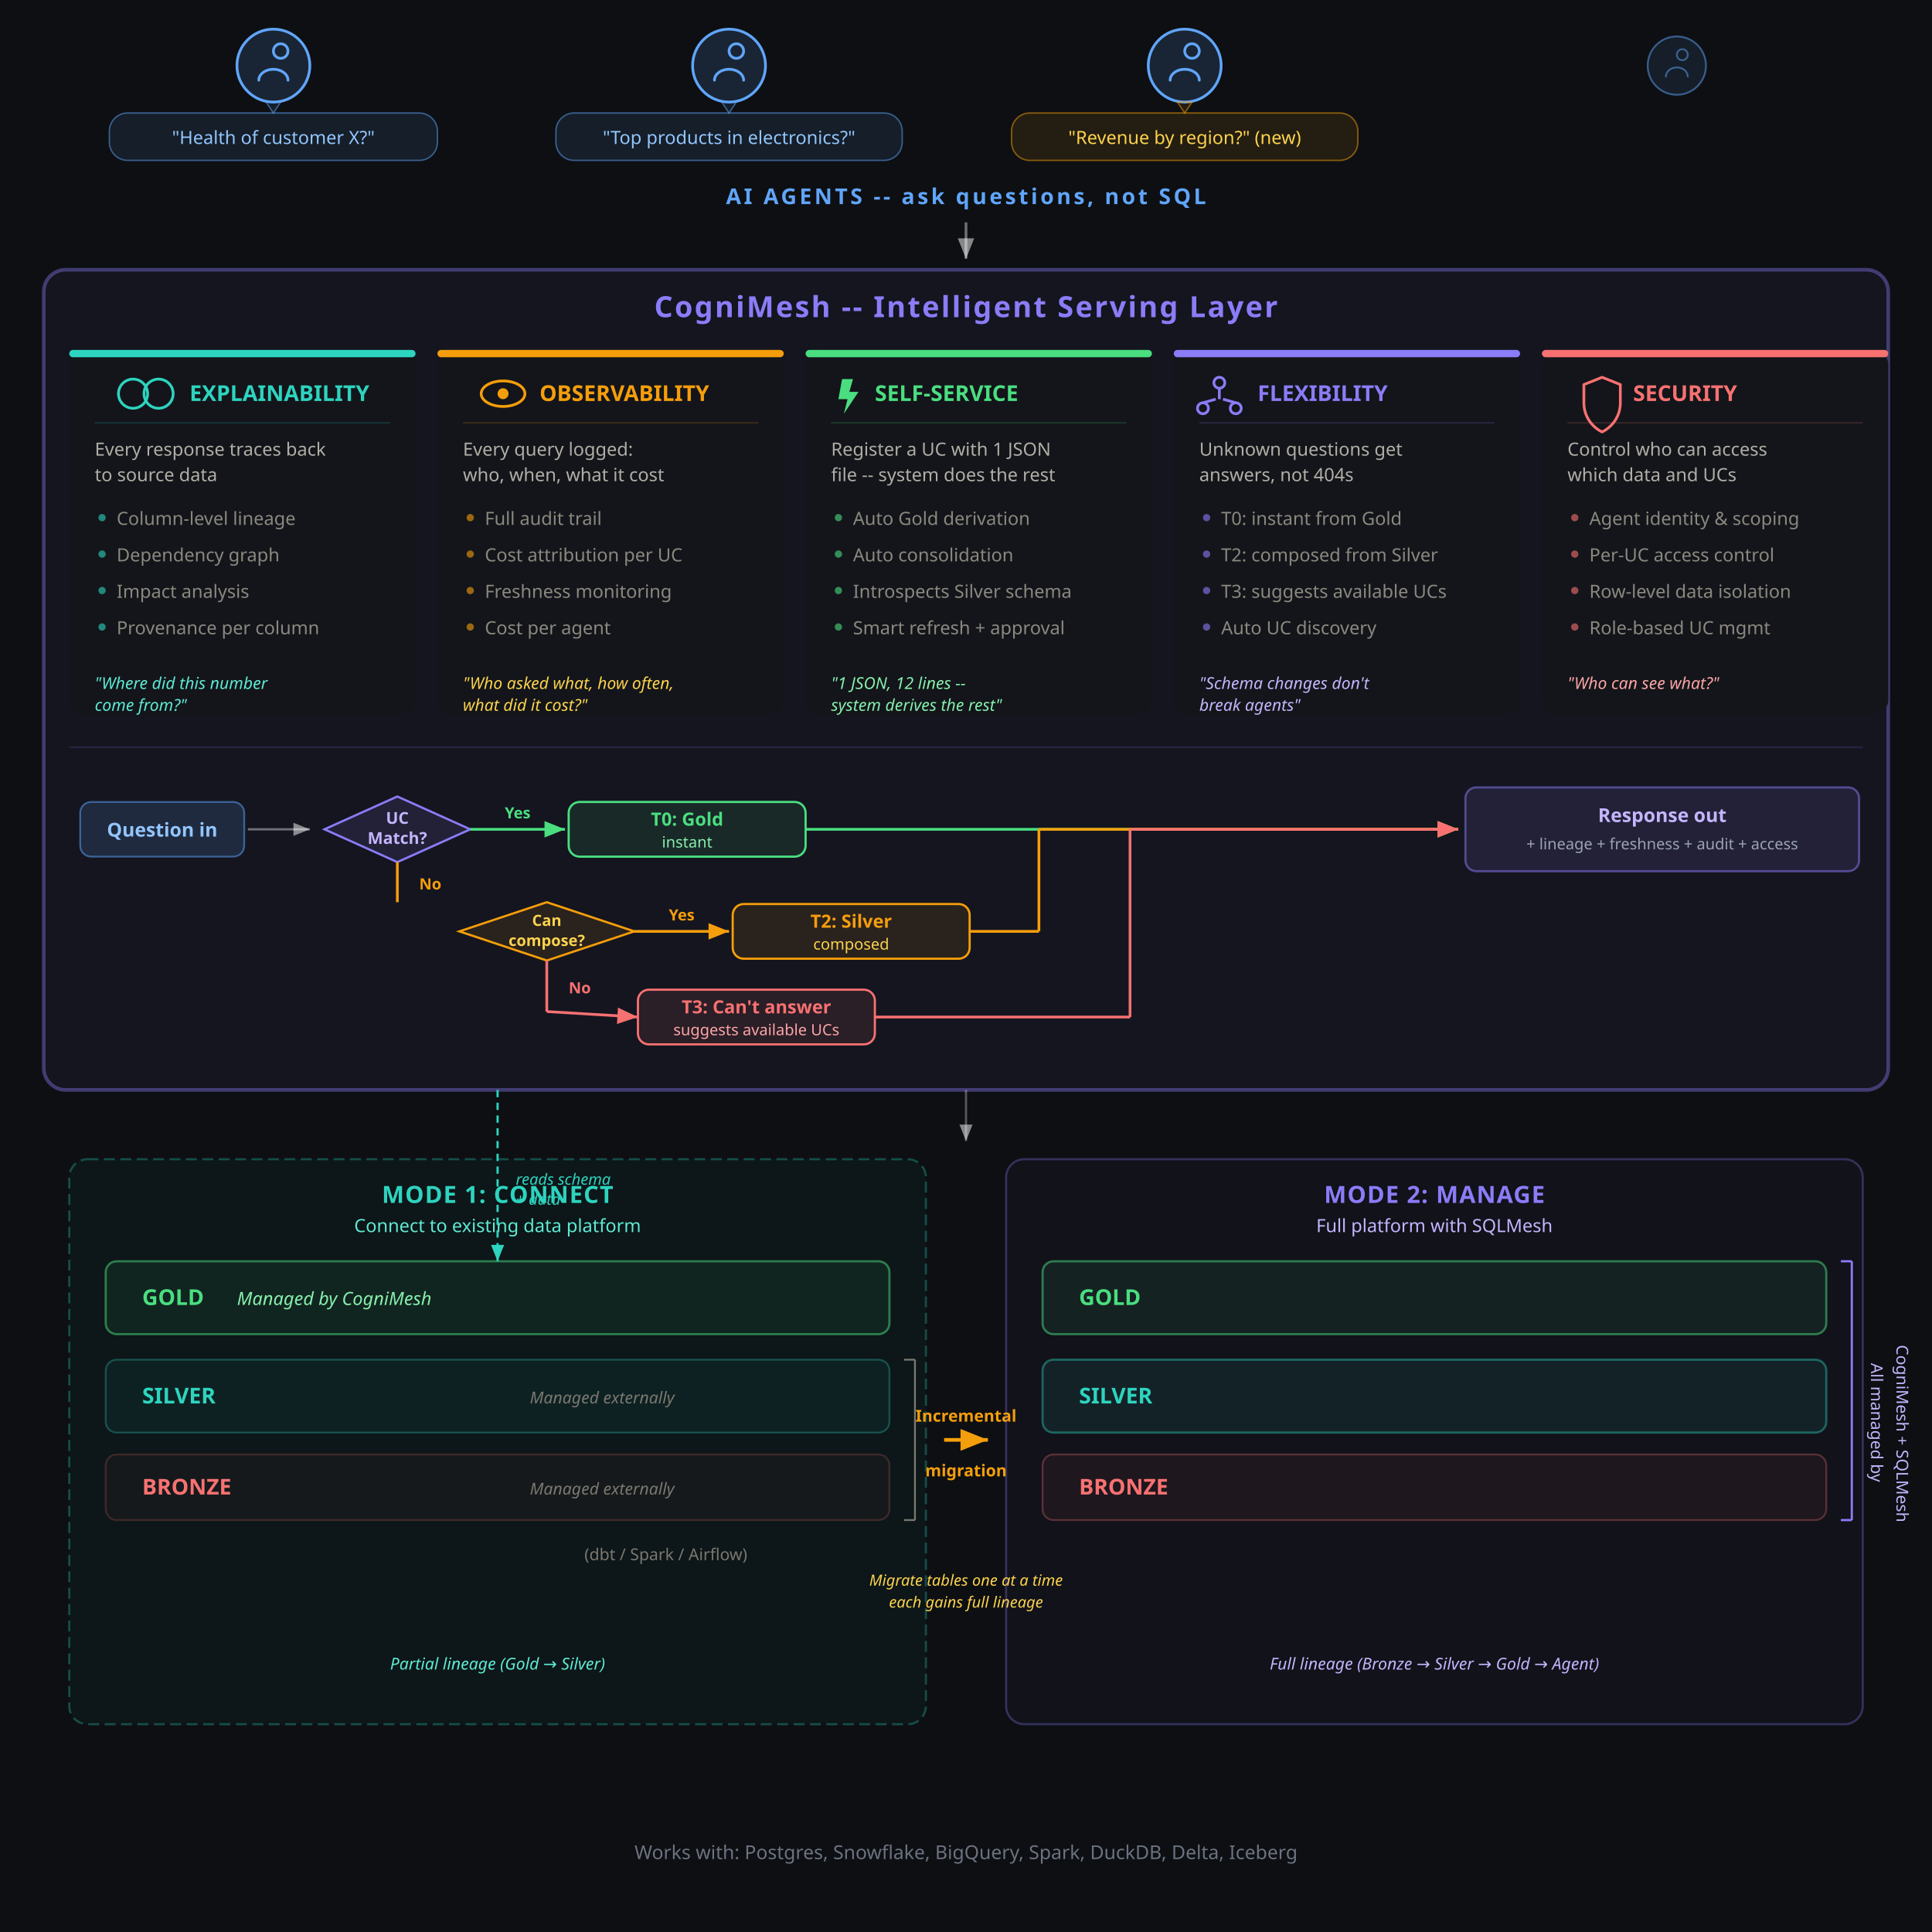
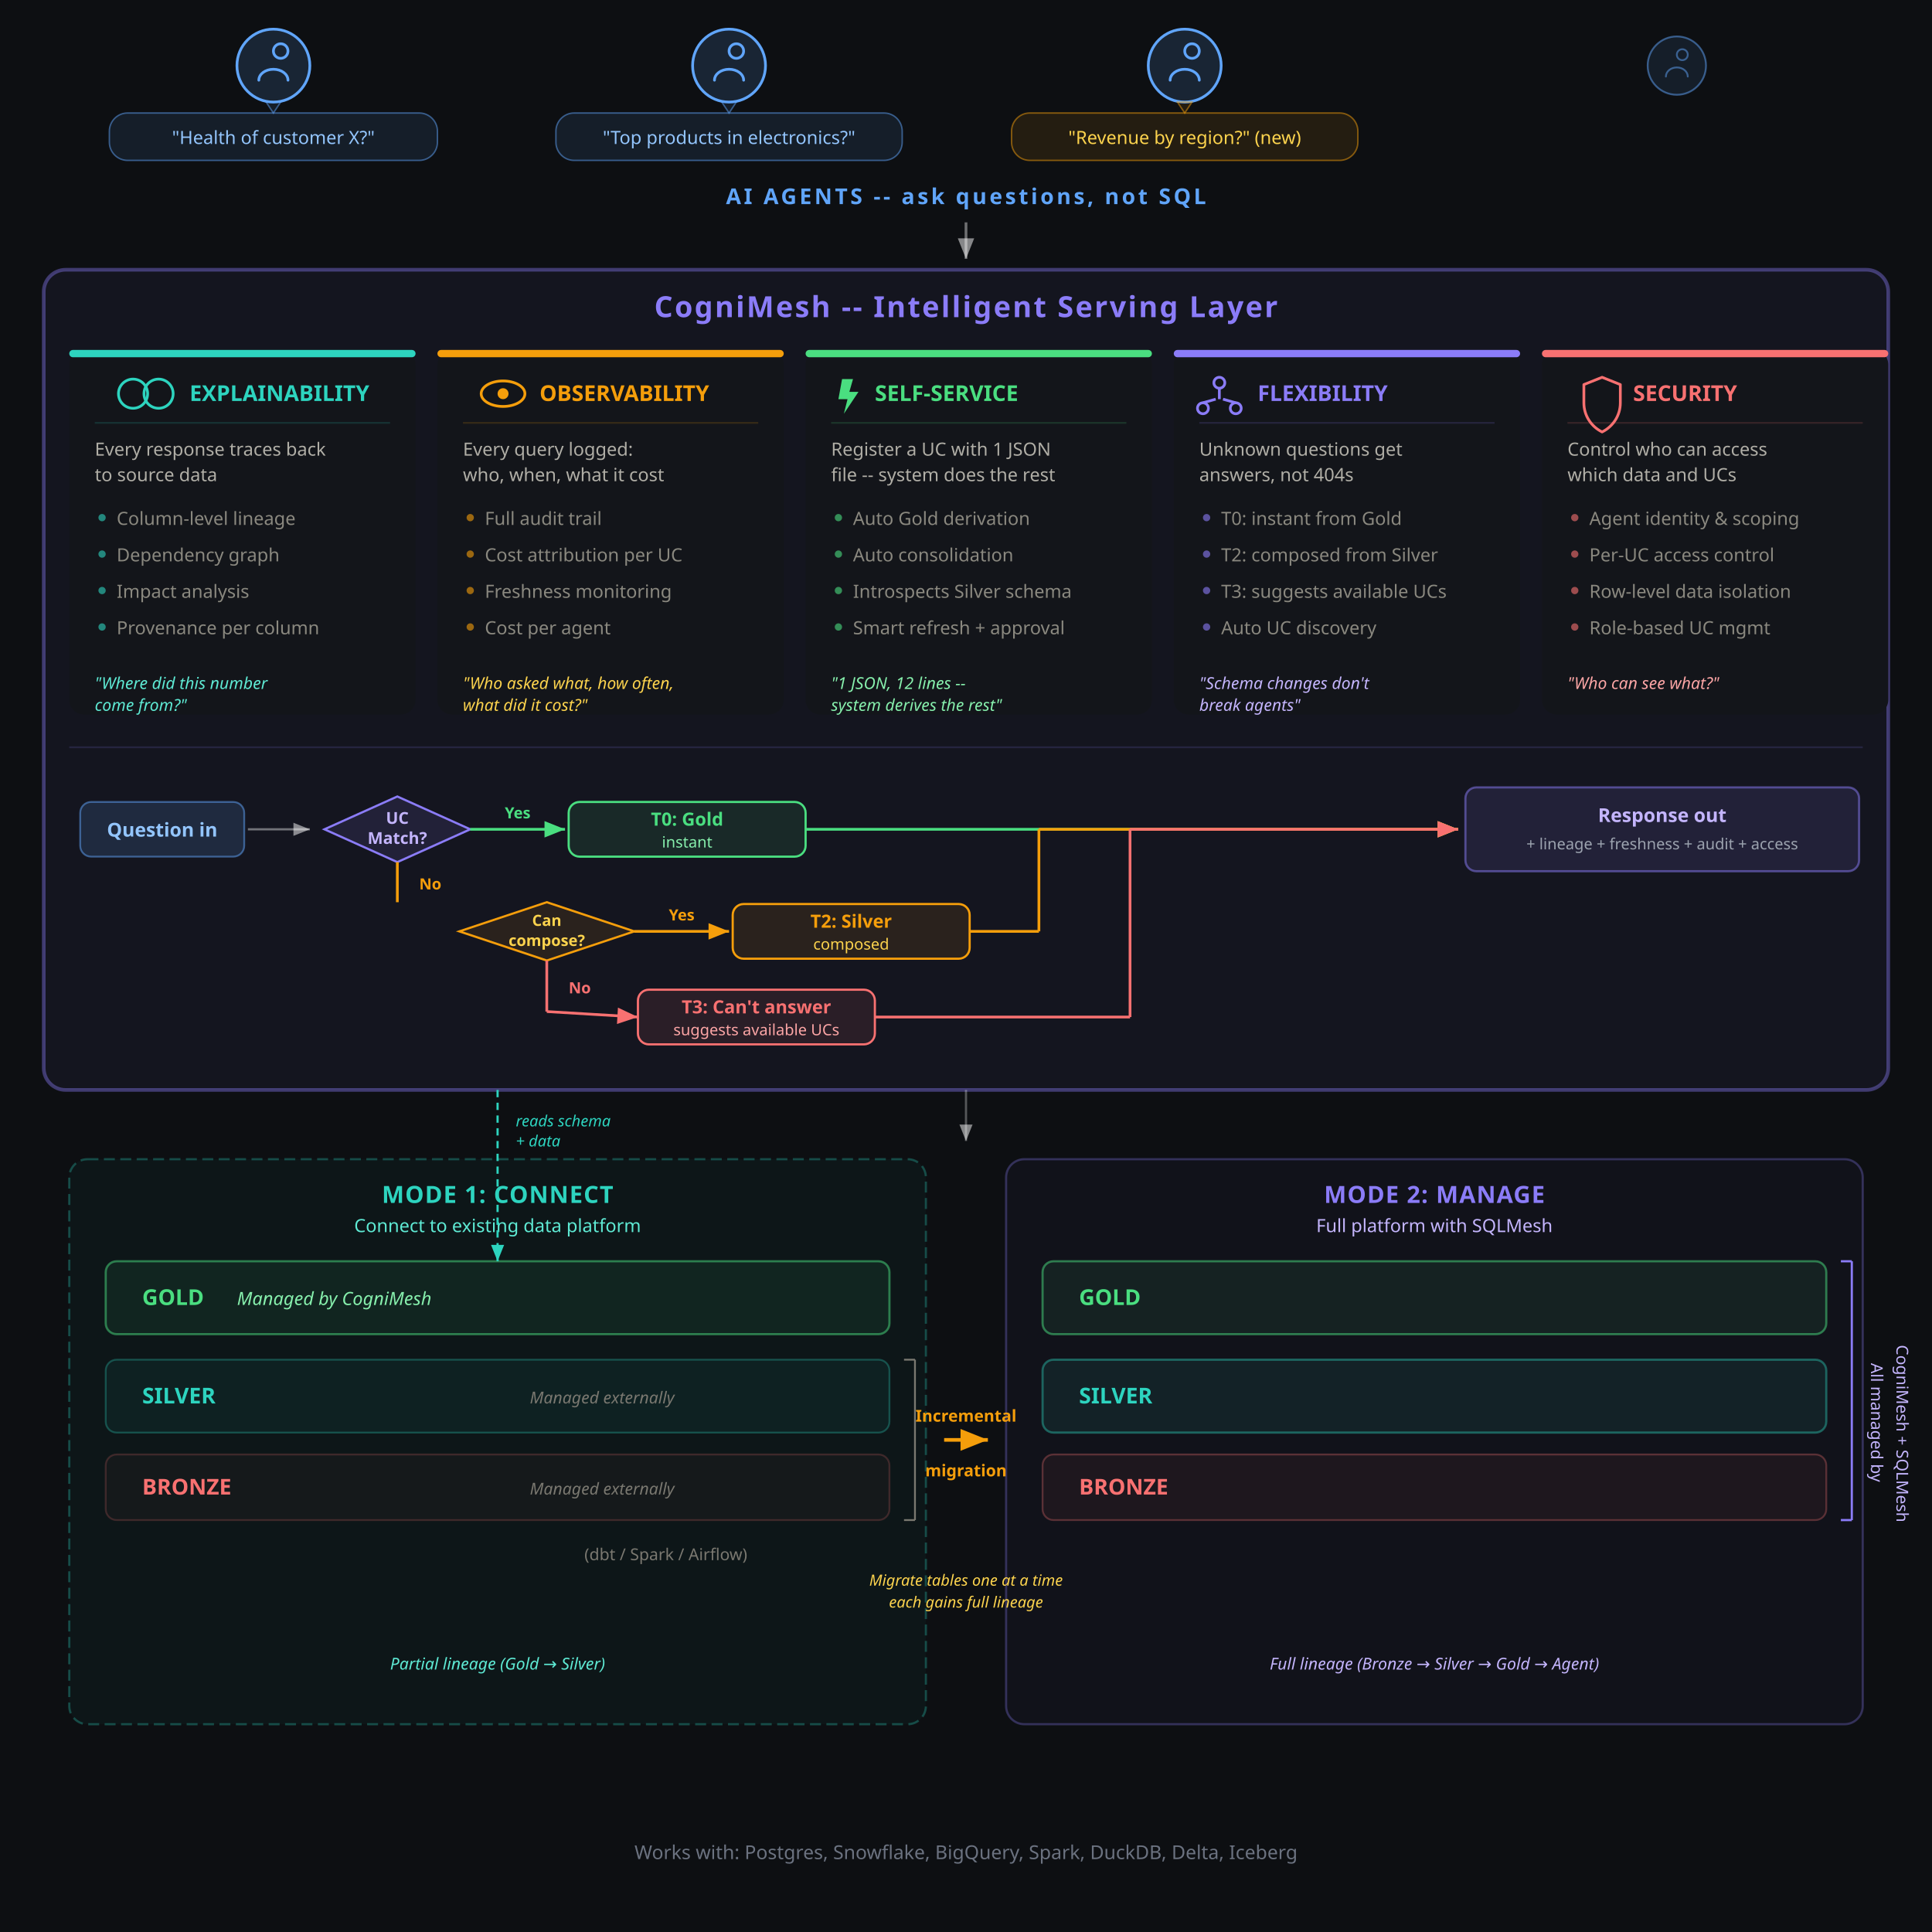
<svg xmlns="http://www.w3.org/2000/svg" viewBox="0 0 1060 1060" width="1060" height="1060">
  <defs>
    <marker id="arrow" viewBox="0 0 10 8" refX="10" refY="4" markerWidth="8" markerHeight="6" orient="auto-start-reverse">
      <path d="M0,0 L10,4 L0,8 Z" fill="rgba(255,255,255,0.5)" />
    </marker>
    <marker id="arrowPurple" viewBox="0 0 10 8" refX="10" refY="4" markerWidth="8" markerHeight="6" orient="auto-start-reverse">
      <path d="M0,0 L10,4 L0,8 Z" fill="rgba(139,124,248,0.7)" />
    </marker>
    <marker id="arrowGreen" viewBox="0 0 10 8" refX="10" refY="4" markerWidth="8" markerHeight="6" orient="auto-start-reverse">
      <path d="M0,0 L10,4 L0,8 Z" fill="#4ade80" />
    </marker>
    <marker id="arrowAmber" viewBox="0 0 10 8" refX="10" refY="4" markerWidth="8" markerHeight="6" orient="auto-start-reverse">
      <path d="M0,0 L10,4 L0,8 Z" fill="#f59e0b" />
    </marker>
    <marker id="arrowCoral" viewBox="0 0 10 8" refX="10" refY="4" markerWidth="8" markerHeight="6" orient="auto-start-reverse">
      <path d="M0,0 L10,4 L0,8 Z" fill="#f87171" />
    </marker>
    <marker id="arrowTeal" viewBox="0 0 10 8" refX="10" refY="4" markerWidth="8" markerHeight="6" orient="auto-start-reverse">
      <path d="M0,0 L10,4 L0,8 Z" fill="#2dd4bf" />
    </marker>
  </defs>
  <rect width="1060" height="1060" fill="#0d0f12" />
  <circle cx="150" cy="36" r="20" fill="rgba(96,165,250,0.15)" stroke="#60a5fa" stroke-width="1.5" />
  <path d="M150,28 a4,4 0 1,1 0,0.01 M142,44 a8,6 0 0,1 16,0" fill="none" stroke="#60a5fa" stroke-width="1.5" stroke-linecap="round" />
  <rect x="60" y="62" width="180" height="26" rx="10" fill="rgba(96,165,250,0.1)" stroke="#60a5fa" stroke-width="0.8" stroke-opacity="0.5" />
  <path d="M150,62 l-4,-6 l8,0 Z" fill="rgba(96,165,250,0.1)" stroke="#60a5fa" stroke-width="0.8" stroke-opacity="0.5" />
  <text x="150" y="79" text-anchor="middle" fill="#93c5fd" font-size="10" font-family="system-ui,sans-serif">"Health of customer X?"</text>
  <circle cx="400" cy="36" r="20" fill="rgba(96,165,250,0.15)" stroke="#60a5fa" stroke-width="1.5" />
  <path d="M400,28 a4,4 0 1,1 0,0.01 M392,44 a8,6 0 0,1 16,0" fill="none" stroke="#60a5fa" stroke-width="1.5" stroke-linecap="round" />
  <rect x="305" y="62" width="190" height="26" rx="10" fill="rgba(96,165,250,0.1)" stroke="#60a5fa" stroke-width="0.8" stroke-opacity="0.5" />
  <path d="M400,62 l-4,-6 l8,0 Z" fill="rgba(96,165,250,0.1)" stroke="#60a5fa" stroke-width="0.8" stroke-opacity="0.5" />
  <text x="400" y="79" text-anchor="middle" fill="#93c5fd" font-size="10" font-family="system-ui,sans-serif">"Top products in electronics?"</text>
  <circle cx="650" cy="36" r="20" fill="rgba(96,165,250,0.15)" stroke="#60a5fa" stroke-width="1.5" />
  <path d="M650,28 a4,4 0 1,1 0,0.01 M642,44 a8,6 0 0,1 16,0" fill="none" stroke="#60a5fa" stroke-width="1.5" stroke-linecap="round" />
  <rect x="555" y="62" width="190" height="26" rx="10" fill="rgba(245,158,11,0.1)" stroke="#f59e0b" stroke-width="0.8" stroke-opacity="0.5" />
  <path d="M650,62 l-4,-6 l8,0 Z" fill="rgba(245,158,11,0.1)" stroke="#f59e0b" stroke-width="0.8" stroke-opacity="0.5" />
  <text x="650" y="79" text-anchor="middle" fill="#fcd34d" font-size="10" font-family="system-ui,sans-serif">"Revenue by region?" (new)</text>
  <circle cx="920" cy="36" r="16" fill="rgba(96,165,250,0.1)" stroke="#60a5fa" stroke-width="1" stroke-opacity="0.5" />
  <path d="M920,30 a3,3 0 1,1 0,0.01 M914,42 a6,5 0 0,1 12,0" fill="none" stroke="#60a5fa" stroke-width="1" stroke-opacity="0.5" stroke-linecap="round" />
  <text x="530" y="112" text-anchor="middle" fill="#60a5fa" font-size="12" font-weight="bold" font-family="system-ui,sans-serif" letter-spacing="1.5">AI AGENTS -- ask questions, not SQL</text>
  <line x1="530" y1="122" x2="530" y2="142" stroke="rgba(255,255,255,0.4)" stroke-width="1.5" marker-end="url(#arrow)" />
  <rect x="24" y="148" width="1012" height="450" rx="12" fill="rgba(139,124,248,0.06)" stroke="#8b7cf8" stroke-width="2" stroke-opacity="0.4" />
  <text x="530" y="174" text-anchor="middle" fill="#8b7cf8" font-size="16" font-weight="bold" font-family="system-ui,sans-serif" letter-spacing="1">CogniMesh -- Intelligent Serving Layer</text>
  <rect x="38" y="192" width="190" height="200" rx="8" fill="#13151a" />
  <rect x="38" y="192" width="190" height="4" rx="2" fill="#2dd4bf" />
  <circle cx="73" cy="216" r="8" fill="none" stroke="#2dd4bf" stroke-width="1.5" />
  <circle cx="87" cy="216" r="8" fill="none" stroke="#2dd4bf" stroke-width="1.5" />
  <text x="104" y="220" fill="#2dd4bf" font-size="12" font-weight="bold" font-family="system-ui,sans-serif">EXPLAINABILITY</text>
  <line x1="52" y1="232" x2="214" y2="232" stroke="rgba(45,212,191,0.15)" stroke-width="1" />
  <text x="52" y="250" fill="#b0aea6" font-size="10" font-family="system-ui,sans-serif">Every response traces back</text>
  <text x="52" y="264" fill="#b0aea6" font-size="10" font-family="system-ui,sans-serif">to source data</text>
  <circle cx="56" cy="284" r="2" fill="#2dd4bf" fill-opacity="0.6" />
  <text x="64" y="288" fill="#8a887f" font-size="10" font-family="system-ui,sans-serif">Column-level lineage</text>
  <circle cx="56" cy="304" r="2" fill="#2dd4bf" fill-opacity="0.6" />
  <text x="64" y="308" fill="#8a887f" font-size="10" font-family="system-ui,sans-serif">Dependency graph</text>
  <circle cx="56" cy="324" r="2" fill="#2dd4bf" fill-opacity="0.6" />
  <text x="64" y="328" fill="#8a887f" font-size="10" font-family="system-ui,sans-serif">Impact analysis</text>
  <circle cx="56" cy="344" r="2" fill="#2dd4bf" fill-opacity="0.6" />
  <text x="64" y="348" fill="#8a887f" font-size="10" font-family="system-ui,sans-serif">Provenance per column</text>
  <text x="52" y="378" fill="#5eead4" font-size="9" font-family="system-ui,sans-serif" font-style="italic">"Where did this number</text>
  <text x="52" y="390" fill="#5eead4" font-size="9" font-family="system-ui,sans-serif" font-style="italic"> come from?"</text>
  <rect x="240" y="192" width="190" height="200" rx="8" fill="#13151a" />
  <rect x="240" y="192" width="190" height="4" rx="2" fill="#f59e0b" />
  <ellipse cx="276" cy="216" rx="12" ry="7" fill="none" stroke="#f59e0b" stroke-width="1.5" />
  <circle cx="276" cy="216" r="3" fill="#f59e0b" />
  <text x="296" y="220" fill="#f59e0b" font-size="12" font-weight="bold" font-family="system-ui,sans-serif">OBSERVABILITY</text>
  <line x1="254" y1="232" x2="416" y2="232" stroke="rgba(245,158,11,0.15)" stroke-width="1" />
  <text x="254" y="250" fill="#b0aea6" font-size="10" font-family="system-ui,sans-serif">Every query logged:</text>
  <text x="254" y="264" fill="#b0aea6" font-size="10" font-family="system-ui,sans-serif">who, when, what it cost</text>
  <circle cx="258" cy="284" r="2" fill="#f59e0b" fill-opacity="0.6" />
  <text x="266" y="288" fill="#8a887f" font-size="10" font-family="system-ui,sans-serif">Full audit trail</text>
  <circle cx="258" cy="304" r="2" fill="#f59e0b" fill-opacity="0.6" />
  <text x="266" y="308" fill="#8a887f" font-size="10" font-family="system-ui,sans-serif">Cost attribution per UC</text>
  <circle cx="258" cy="324" r="2" fill="#f59e0b" fill-opacity="0.6" />
  <text x="266" y="328" fill="#8a887f" font-size="10" font-family="system-ui,sans-serif">Freshness monitoring</text>
  <circle cx="258" cy="344" r="2" fill="#f59e0b" fill-opacity="0.6" />
  <text x="266" y="348" fill="#8a887f" font-size="10" font-family="system-ui,sans-serif">Cost per agent</text>
  <text x="254" y="378" fill="#fcd34d" font-size="9" font-family="system-ui,sans-serif" font-style="italic">"Who asked what, how often,</text>
  <text x="254" y="390" fill="#fcd34d" font-size="9" font-family="system-ui,sans-serif" font-style="italic"> what did it cost?"</text>
  <rect x="442" y="192" width="190" height="200" rx="8" fill="#13151a" />
  <rect x="442" y="192" width="190" height="4" rx="2" fill="#4ade80" />
  <path d="M462,208 l6,0 l-2,7 l5,0 l-8,12 l2,-8 l-5,0 Z" fill="#4ade80" />
  <text x="480" y="220" fill="#4ade80" font-size="12" font-weight="bold" font-family="system-ui,sans-serif">SELF-SERVICE</text>
  <line x1="456" y1="232" x2="618" y2="232" stroke="rgba(74,222,128,0.15)" stroke-width="1" />
  <text x="456" y="250" fill="#b0aea6" font-size="10" font-family="system-ui,sans-serif">Register a UC with 1 JSON</text>
  <text x="456" y="264" fill="#b0aea6" font-size="10" font-family="system-ui,sans-serif">file -- system does the rest</text>
  <circle cx="460" cy="284" r="2" fill="#4ade80" fill-opacity="0.6" />
  <text x="468" y="288" fill="#8a887f" font-size="10" font-family="system-ui,sans-serif">Auto Gold derivation</text>
  <circle cx="460" cy="304" r="2" fill="#4ade80" fill-opacity="0.6" />
  <text x="468" y="308" fill="#8a887f" font-size="10" font-family="system-ui,sans-serif">Auto consolidation</text>
  <circle cx="460" cy="324" r="2" fill="#4ade80" fill-opacity="0.6" />
  <text x="468" y="328" fill="#8a887f" font-size="10" font-family="system-ui,sans-serif">Introspects Silver schema</text>
  <circle cx="460" cy="344" r="2" fill="#4ade80" fill-opacity="0.6" />
  <text x="468" y="348" fill="#8a887f" font-size="10" font-family="system-ui,sans-serif">Smart refresh + approval</text>
  <text x="456" y="378" fill="#86efac" font-size="9" font-family="system-ui,sans-serif" font-style="italic">"1 JSON, 12 lines --</text>
  <text x="456" y="390" fill="#86efac" font-size="9" font-family="system-ui,sans-serif" font-style="italic"> system derives the rest"</text>
  <rect x="644" y="192" width="190" height="200" rx="8" fill="#13151a" />
  <rect x="644" y="192" width="190" height="4" rx="2" fill="#8b7cf8" />
  <circle cx="669" cy="210" r="3" fill="none" stroke="#8b7cf8" stroke-width="1.5" />
  <line x1="669" y1="213" x2="669" y2="219" stroke="#8b7cf8" stroke-width="1.5" />
  <circle cx="660" cy="224" r="3" fill="none" stroke="#8b7cf8" stroke-width="1.5" />
  <circle cx="678" cy="224" r="3" fill="none" stroke="#8b7cf8" stroke-width="1.5" />
  <line x1="667" y1="219" x2="660" y2="221" stroke="#8b7cf8" stroke-width="1.5" />
  <line x1="671" y1="219" x2="678" y2="221" stroke="#8b7cf8" stroke-width="1.5" />
  <text x="690" y="220" fill="#8b7cf8" font-size="12" font-weight="bold" font-family="system-ui,sans-serif">FLEXIBILITY</text>
  <line x1="658" y1="232" x2="820" y2="232" stroke="rgba(139,124,248,0.15)" stroke-width="1" />
  <text x="658" y="250" fill="#b0aea6" font-size="10" font-family="system-ui,sans-serif">Unknown questions get</text>
  <text x="658" y="264" fill="#b0aea6" font-size="10" font-family="system-ui,sans-serif">answers, not 404s</text>
  <circle cx="662" cy="284" r="2" fill="#8b7cf8" fill-opacity="0.6" />
  <text x="670" y="288" fill="#8a887f" font-size="10" font-family="system-ui,sans-serif">T0: instant from Gold</text>
  <circle cx="662" cy="304" r="2" fill="#8b7cf8" fill-opacity="0.6" />
  <text x="670" y="308" fill="#8a887f" font-size="10" font-family="system-ui,sans-serif">T2: composed from Silver</text>
  <circle cx="662" cy="324" r="2" fill="#8b7cf8" fill-opacity="0.6" />
  <text x="670" y="328" fill="#8a887f" font-size="10" font-family="system-ui,sans-serif">T3: suggests available UCs</text>
  <circle cx="662" cy="344" r="2" fill="#8b7cf8" fill-opacity="0.6" />
  <text x="670" y="348" fill="#8a887f" font-size="10" font-family="system-ui,sans-serif">Auto UC discovery</text>
  <text x="658" y="378" fill="#c4b5fd" font-size="9" font-family="system-ui,sans-serif" font-style="italic">"Schema changes don't</text>
  <text x="658" y="390" fill="#c4b5fd" font-size="9" font-family="system-ui,sans-serif" font-style="italic"> break agents"</text>
  <rect x="846" y="192" width="190" height="200" rx="8" fill="#13151a" />
  <rect x="846" y="192" width="190" height="4" rx="2" fill="#f87171" />
  <path d="M879,207 l-10,4 v10 c0,7 4,13 10,16 c6,-3 10,-9 10,-16 v-10 Z" fill="none" stroke="#f87171" stroke-width="1.5" stroke-linejoin="round" />
  <text x="896" y="220" fill="#f87171" font-size="12" font-weight="bold" font-family="system-ui,sans-serif">SECURITY</text>
  <line x1="860" y1="232" x2="1022" y2="232" stroke="rgba(248,113,113,0.15)" stroke-width="1" />
  <text x="860" y="250" fill="#b0aea6" font-size="10" font-family="system-ui,sans-serif">Control who can access</text>
  <text x="860" y="264" fill="#b0aea6" font-size="10" font-family="system-ui,sans-serif">which data and UCs</text>
  <circle cx="864" cy="284" r="2" fill="#f87171" fill-opacity="0.6" />
  <text x="872" y="288" fill="#8a887f" font-size="10" font-family="system-ui,sans-serif">Agent identity &amp; scoping</text>
  <circle cx="864" cy="304" r="2" fill="#f87171" fill-opacity="0.6" />
  <text x="872" y="308" fill="#8a887f" font-size="10" font-family="system-ui,sans-serif">Per-UC access control</text>
  <circle cx="864" cy="324" r="2" fill="#f87171" fill-opacity="0.6" />
  <text x="872" y="328" fill="#8a887f" font-size="10" font-family="system-ui,sans-serif">Row-level data isolation</text>
  <circle cx="864" cy="344" r="2" fill="#f87171" fill-opacity="0.6" />
  <text x="872" y="348" fill="#8a887f" font-size="10" font-family="system-ui,sans-serif">Role-based UC mgmt</text>
  <text x="860" y="378" fill="#fca5a5" font-size="9" font-family="system-ui,sans-serif" font-style="italic">"Who can see what?"</text>
  <line x1="38" y1="410" x2="1022" y2="410" stroke="rgba(139,124,248,0.15)" stroke-width="1" />
  <rect x="44" y="440" width="90" height="30" rx="6" fill="rgba(96,165,250,0.15)" stroke="#60a5fa" stroke-width="1" stroke-opacity="0.5" />
  <text x="89" y="459" text-anchor="middle" fill="#93c5fd" font-size="10.5" font-weight="bold" font-family="system-ui,sans-serif">Question in</text>
  <line x1="136" y1="455" x2="170" y2="455" stroke="rgba(255,255,255,0.4)" stroke-width="1.2" marker-end="url(#arrow)" />
  <polygon points="218,437 258,455 218,473 178,455" fill="rgba(139,124,248,0.12)" stroke="#8b7cf8" stroke-width="1.2" />
  <text x="218" y="452" text-anchor="middle" fill="#c4b5fd" font-size="9" font-weight="bold" font-family="system-ui,sans-serif">UC</text>
  <text x="218" y="463" text-anchor="middle" fill="#c4b5fd" font-size="9" font-weight="bold" font-family="system-ui,sans-serif">Match?</text>
  <line x1="258" y1="455" x2="310" y2="455" stroke="#4ade80" stroke-width="1.5" marker-end="url(#arrowGreen)" />
  <text x="284" y="449" text-anchor="middle" fill="#4ade80" font-size="8.5" font-weight="bold" font-family="system-ui,sans-serif">Yes</text>
  <rect x="312" y="440" width="130" height="30" rx="6" fill="rgba(74,222,128,0.1)" stroke="#4ade80" stroke-width="1.2" />
  <text x="377" y="453" text-anchor="middle" fill="#4ade80" font-size="10" font-weight="bold" font-family="system-ui,sans-serif">T0: Gold</text>
  <text x="377" y="465" text-anchor="middle" fill="#86efac" font-size="8.5" font-family="system-ui,sans-serif">instant</text>
  <line x1="442" y1="455" x2="800" y2="455" stroke="#4ade80" stroke-width="1.5" marker-end="url(#arrowGreen)" />
  <line x1="218" y1="473" x2="218" y2="495" stroke="#f59e0b" stroke-width="1.5" />
  <text x="230" y="488" fill="#f59e0b" font-size="8.5" font-weight="bold" font-family="system-ui,sans-serif">No</text>
  <polygon points="300,495 348,511 300,527 252,511" fill="rgba(245,158,11,0.1)" stroke="#f59e0b" stroke-width="1.2" />
  <text x="300" y="508" text-anchor="middle" fill="#fcd34d" font-size="8.5" font-weight="bold" font-family="system-ui,sans-serif">Can</text>
  <text x="300" y="519" text-anchor="middle" fill="#fcd34d" font-size="8.5" font-weight="bold" font-family="system-ui,sans-serif">compose?</text>
  <line x1="348" y1="511" x2="400" y2="511" stroke="#f59e0b" stroke-width="1.5" marker-end="url(#arrowAmber)" />
  <text x="374" y="505" text-anchor="middle" fill="#f59e0b" font-size="8.5" font-weight="bold" font-family="system-ui,sans-serif">Yes</text>
  <rect x="402" y="496" width="130" height="30" rx="6" fill="rgba(245,158,11,0.1)" stroke="#f59e0b" stroke-width="1.2" />
  <text x="467" y="509" text-anchor="middle" fill="#f59e0b" font-size="10" font-weight="bold" font-family="system-ui,sans-serif">T2: Silver</text>
  <text x="467" y="521" text-anchor="middle" fill="#fcd34d" font-size="8.5" font-family="system-ui,sans-serif">composed</text>
  <line x1="532" y1="511" x2="570" y2="511" stroke="#f59e0b" stroke-width="1.5" />
  <line x1="570" y1="511" x2="570" y2="455" stroke="#f59e0b" stroke-width="1.5" />
  <line x1="570" y1="455" x2="800" y2="455" stroke="#f59e0b" stroke-width="1.5" marker-end="url(#arrowAmber)" />
  <line x1="300" y1="527" x2="300" y2="555" stroke="#f87171" stroke-width="1.5" />
  <text x="312" y="545" fill="#f87171" font-size="8.5" font-weight="bold" font-family="system-ui,sans-serif">No</text>
  <rect x="350" y="543" width="130" height="30" rx="6" fill="rgba(248,113,113,0.1)" stroke="#f87171" stroke-width="1.2" />
  <text x="415" y="556" text-anchor="middle" fill="#f87171" font-size="10" font-weight="bold" font-family="system-ui,sans-serif">T3: Can't answer</text>
  <text x="415" y="568" text-anchor="middle" fill="#fca5a5" font-size="8.5" font-family="system-ui,sans-serif">suggests available UCs</text>
  <line x1="300" y1="555" x2="350" y2="558" stroke="#f87171" stroke-width="1.5" marker-end="url(#arrowCoral)" />
  <line x1="480" y1="558" x2="620" y2="558" stroke="#f87171" stroke-width="1.5" />
  <line x1="620" y1="558" x2="620" y2="455" stroke="#f87171" stroke-width="1.5" />
  <line x1="620" y1="455" x2="800" y2="455" stroke="#f87171" stroke-width="1.5" marker-end="url(#arrowCoral)" />
  <rect x="804" y="432" width="216" height="46" rx="6" fill="rgba(139,124,248,0.12)" stroke="#8b7cf8" stroke-width="1.2" stroke-opacity="0.5" />
  <text x="912" y="451" text-anchor="middle" fill="#c4b5fd" font-size="10.5" font-weight="bold" font-family="system-ui,sans-serif">Response out</text>
  <text x="912" y="466" text-anchor="middle" fill="#9ca3af" font-size="8.5" font-family="system-ui,sans-serif">+ lineage + freshness + audit + access</text>
  <line x1="530" y1="598" x2="530" y2="626" stroke="rgba(255,255,255,0.3)" stroke-width="1.2" marker-end="url(#arrow)" />
  <rect x="38" y="636" width="470" height="310" rx="10" fill="rgba(45,212,191,0.04)" stroke="#2dd4bf" stroke-width="1.2" stroke-opacity="0.3" stroke-dasharray="6,3" />
  <text x="273" y="660" text-anchor="middle" fill="#2dd4bf" font-size="13" font-weight="bold" font-family="system-ui,sans-serif" letter-spacing="0.5">MODE 1: CONNECT</text>
  <text x="273" y="676" text-anchor="middle" fill="#5eead4" font-size="10" font-family="system-ui,sans-serif">Connect to existing data platform</text>
  <rect x="58" y="692" width="430" height="40" rx="6" fill="rgba(74,222,128,0.08)" stroke="#4ade80" stroke-width="1.2" stroke-opacity="0.5" />
  <text x="78" y="716" fill="#4ade80" font-size="12" font-weight="bold" font-family="system-ui,sans-serif">GOLD</text>
  <text x="130" y="716" fill="#86efac" font-size="10" font-family="system-ui,sans-serif" font-style="italic">Managed by CogniMesh</text>
  <line x1="273" y1="598" x2="273" y2="692" stroke="#2dd4bf" stroke-width="1.2" stroke-dasharray="4,3" marker-end="url(#arrowTeal)" />
-   <text x="283" y="650" fill="#2dd4bf" font-size="8.5" font-family="system-ui,sans-serif" font-style="italic">reads schema</text>
-   <text x="283" y="661" fill="#2dd4bf" font-size="8.5" font-family="system-ui,sans-serif" font-style="italic">+ data</text>
+   <text x="283" y="618" fill="#2dd4bf" font-size="8.5" font-family="system-ui,sans-serif" font-style="italic">reads schema</text>
+   <text x="283" y="629" fill="#2dd4bf" font-size="8.5" font-family="system-ui,sans-serif" font-style="italic">+ data</text>
  <rect x="58" y="746" width="430" height="40" rx="6" fill="rgba(45,212,191,0.06)" stroke="#2dd4bf" stroke-width="1" stroke-opacity="0.3" />
  <text x="78" y="770" fill="#2dd4bf" font-size="12" font-weight="bold" font-family="system-ui,sans-serif">SILVER</text>
  <text x="370" y="770" text-anchor="end" fill="#7a7870" font-size="9" font-family="system-ui,sans-serif" font-style="italic">Managed externally</text>
  <rect x="58" y="798" width="430" height="36" rx="6" fill="rgba(248,113,113,0.04)" stroke="#f87171" stroke-width="1" stroke-opacity="0.2" />
  <text x="78" y="820" fill="#f87171" font-size="12" font-weight="bold" font-family="system-ui,sans-serif">BRONZE</text>
  <text x="370" y="820" text-anchor="end" fill="#7a7870" font-size="9" font-family="system-ui,sans-serif" font-style="italic">Managed externally</text>
  <text x="410" y="856" text-anchor="end" fill="#7a7870" font-size="9" font-family="system-ui,sans-serif">(dbt / Spark / Airflow)</text>
  <line x1="496" y1="746" x2="502" y2="746" stroke="#7a7870" stroke-width="1" />
  <line x1="502" y1="746" x2="502" y2="834" stroke="#7a7870" stroke-width="1" />
  <line x1="496" y1="834" x2="502" y2="834" stroke="#7a7870" stroke-width="1" />
  <text x="273" y="916" text-anchor="middle" fill="#5eead4" font-size="9" font-family="system-ui,sans-serif" font-style="italic">Partial lineage (Gold → Silver)</text>
  <rect x="552" y="636" width="470" height="310" rx="10" fill="rgba(139,124,248,0.04)" stroke="#8b7cf8" stroke-width="1.2" stroke-opacity="0.3" />
  <text x="787" y="660" text-anchor="middle" fill="#8b7cf8" font-size="13" font-weight="bold" font-family="system-ui,sans-serif" letter-spacing="0.5">MODE 2: MANAGE</text>
  <text x="787" y="676" text-anchor="middle" fill="#c4b5fd" font-size="10" font-family="system-ui,sans-serif">Full platform with SQLMesh</text>
  <rect x="572" y="692" width="430" height="40" rx="6" fill="rgba(74,222,128,0.08)" stroke="#4ade80" stroke-width="1.2" stroke-opacity="0.5" />
  <text x="592" y="716" fill="#4ade80" font-size="12" font-weight="bold" font-family="system-ui,sans-serif">GOLD</text>
  <rect x="572" y="746" width="430" height="40" rx="6" fill="rgba(45,212,191,0.08)" stroke="#2dd4bf" stroke-width="1.2" stroke-opacity="0.4" />
  <text x="592" y="770" fill="#2dd4bf" font-size="12" font-weight="bold" font-family="system-ui,sans-serif">SILVER</text>
  <rect x="572" y="798" width="430" height="36" rx="6" fill="rgba(248,113,113,0.06)" stroke="#f87171" stroke-width="1" stroke-opacity="0.3" />
  <text x="592" y="820" fill="#f87171" font-size="12" font-weight="bold" font-family="system-ui,sans-serif">BRONZE</text>
  <line x1="1010" y1="692" x2="1016" y2="692" stroke="#8b7cf8" stroke-width="1.2" />
  <line x1="1016" y1="692" x2="1016" y2="834" stroke="#8b7cf8" stroke-width="1.2" />
  <line x1="1010" y1="834" x2="1016" y2="834" stroke="#8b7cf8" stroke-width="1.2" />
  <text x="1030" y="754" fill="#c4b5fd" font-size="9" font-family="system-ui,sans-serif" writing-mode="tb" text-anchor="middle">All managed by</text>
  <text x="1044" y="744" fill="#c4b5fd" font-size="9" font-family="system-ui,sans-serif" writing-mode="tb" text-anchor="middle">CogniMesh + SQLMesh</text>
  <text x="787" y="916" text-anchor="middle" fill="#c4b5fd" font-size="9" font-family="system-ui,sans-serif" font-style="italic">Full lineage (Bronze → Silver → Gold → Agent)</text>
  <line x1="518" y1="790" x2="542" y2="790" stroke="#f59e0b" stroke-width="2" marker-end="url(#arrowAmber)" />
  <text x="530" y="780" text-anchor="middle" fill="#f59e0b" font-size="9" font-weight="bold" font-family="system-ui,sans-serif">Incremental</text>
  <text x="530" y="810" text-anchor="middle" fill="#f59e0b" font-size="9" font-weight="bold" font-family="system-ui,sans-serif">migration</text>
  <text x="530" y="870" text-anchor="middle" fill="#fcd34d" font-size="8.5" font-family="system-ui,sans-serif" font-style="italic">Migrate tables one at a time</text>
  <text x="530" y="882" text-anchor="middle" fill="#fcd34d" font-size="8.5" font-family="system-ui,sans-serif" font-style="italic">each gains full lineage</text>
  <text x="530" y="1020" text-anchor="middle" fill="#6b7280" font-size="10.5" font-family="system-ui,sans-serif">Works with: Postgres, Snowflake, BigQuery, Spark, DuckDB, Delta, Iceberg</text>
</svg>
